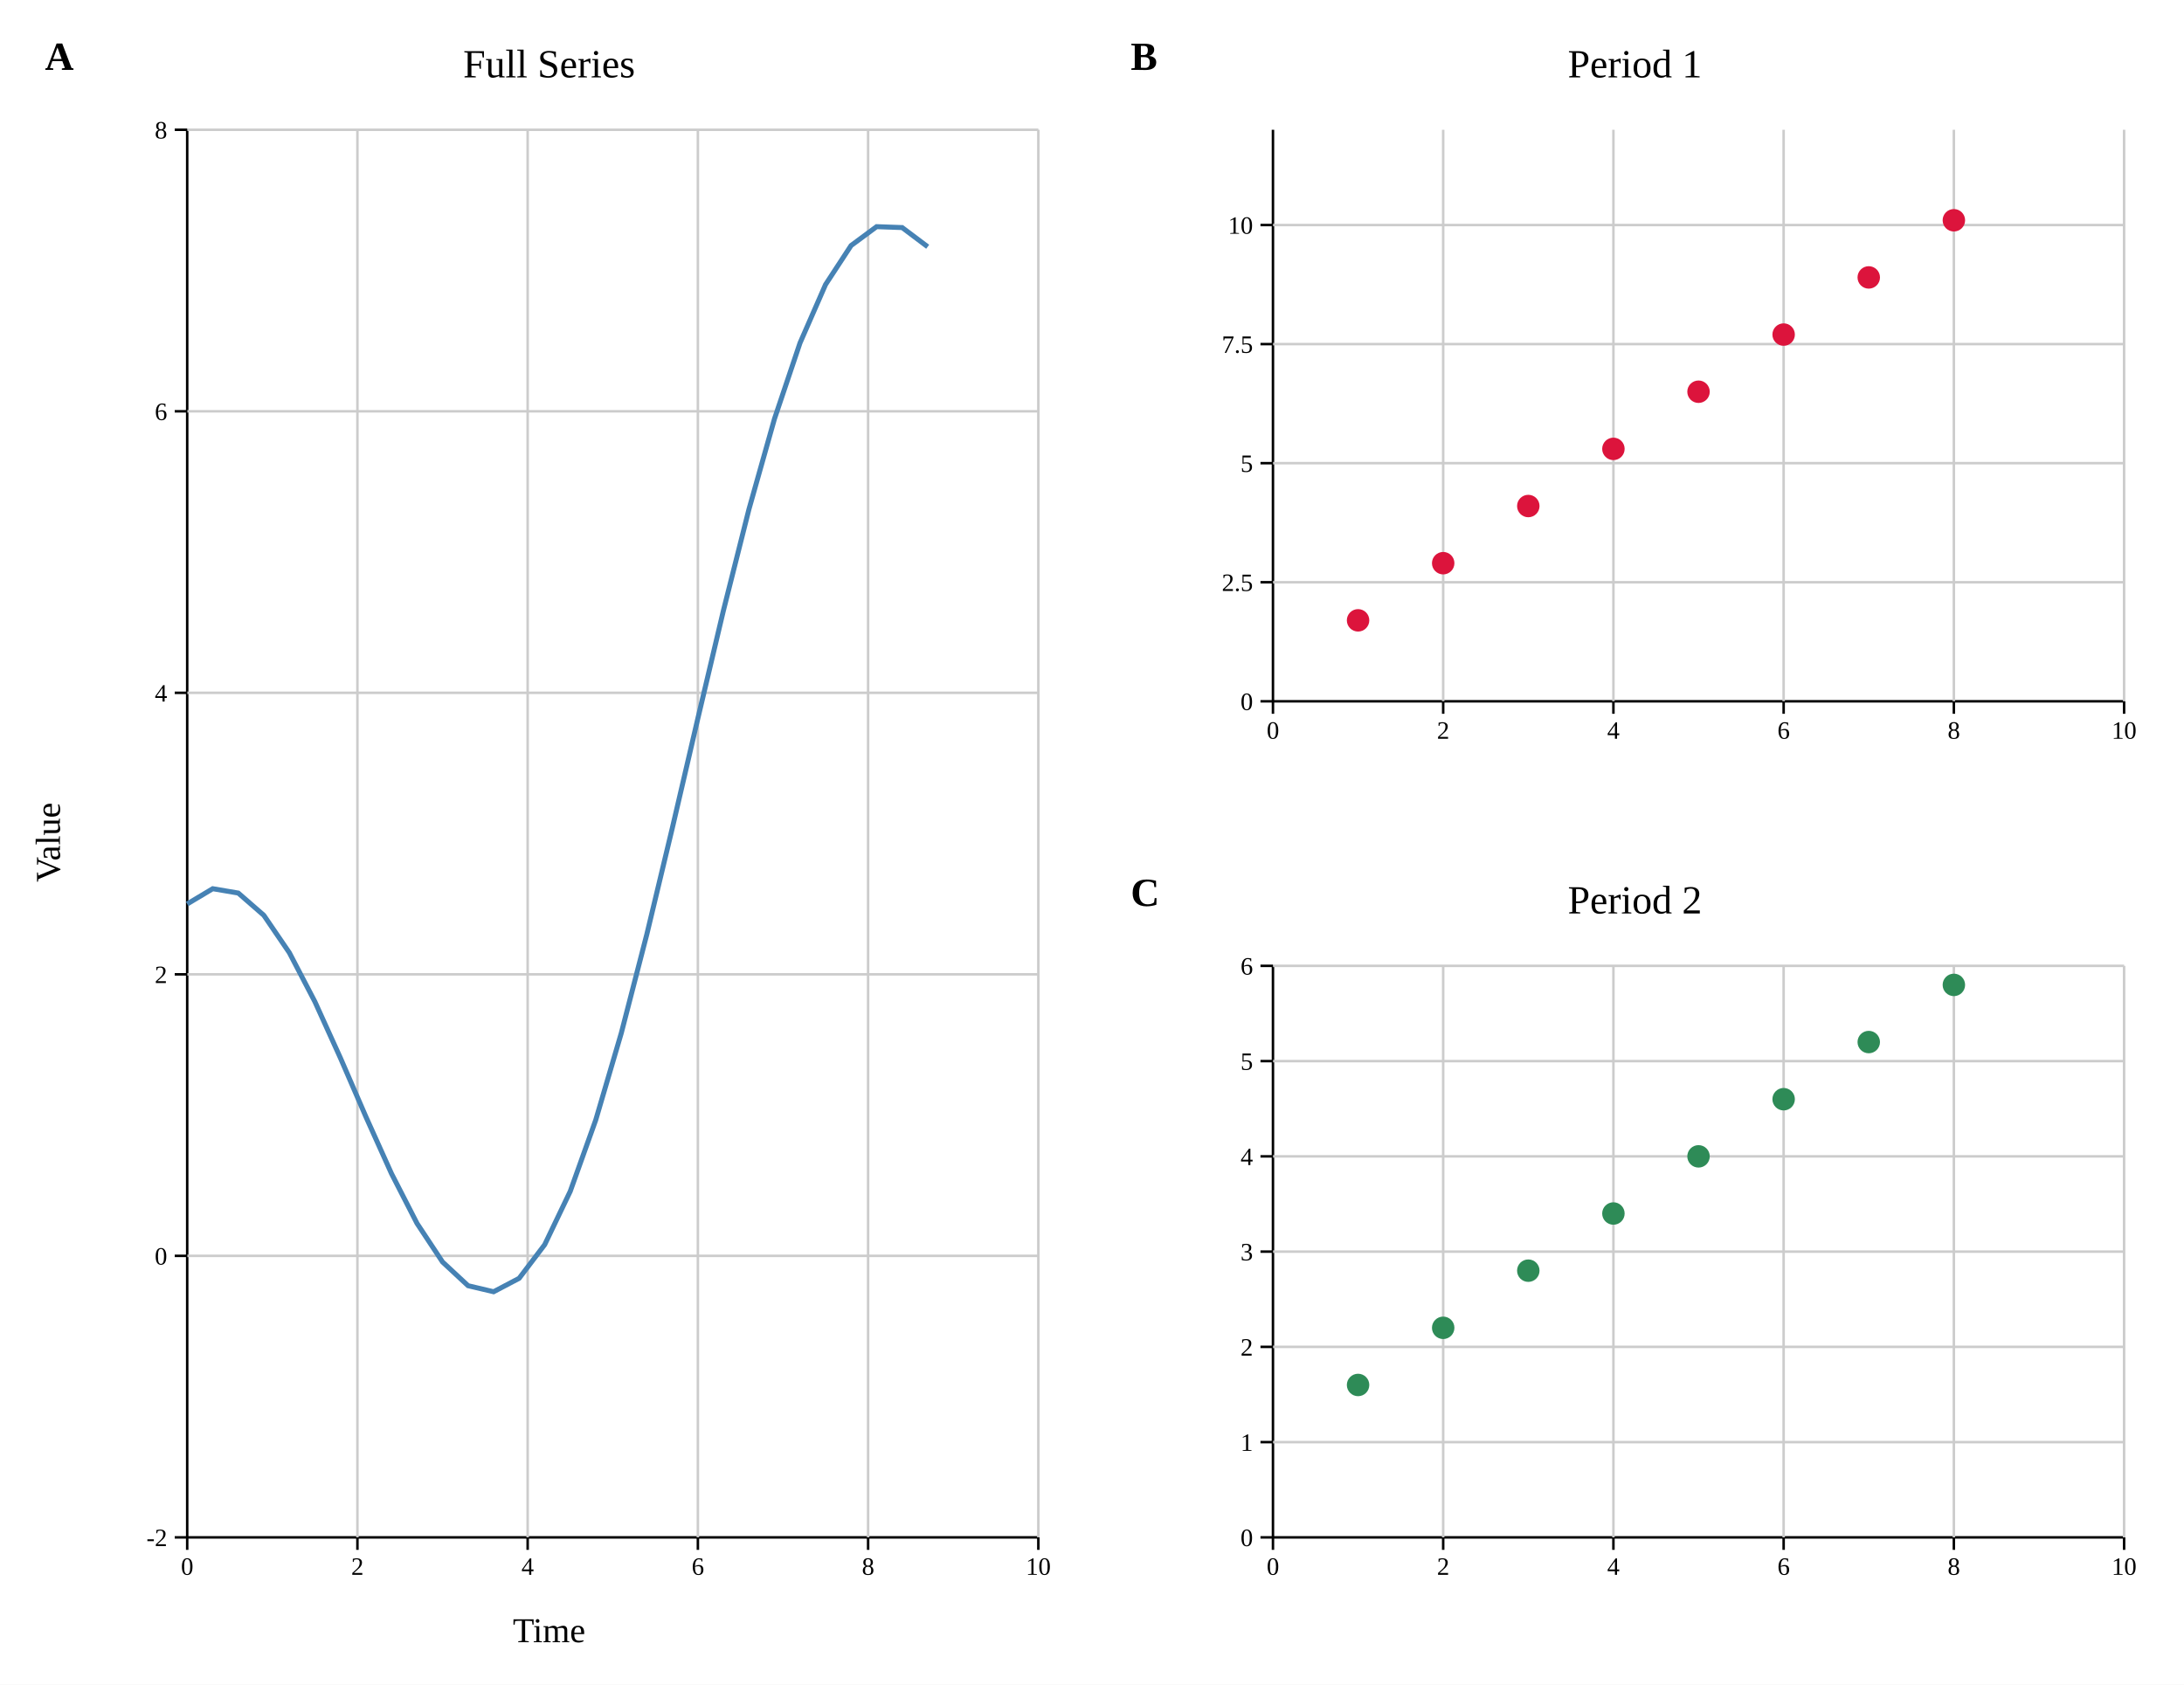
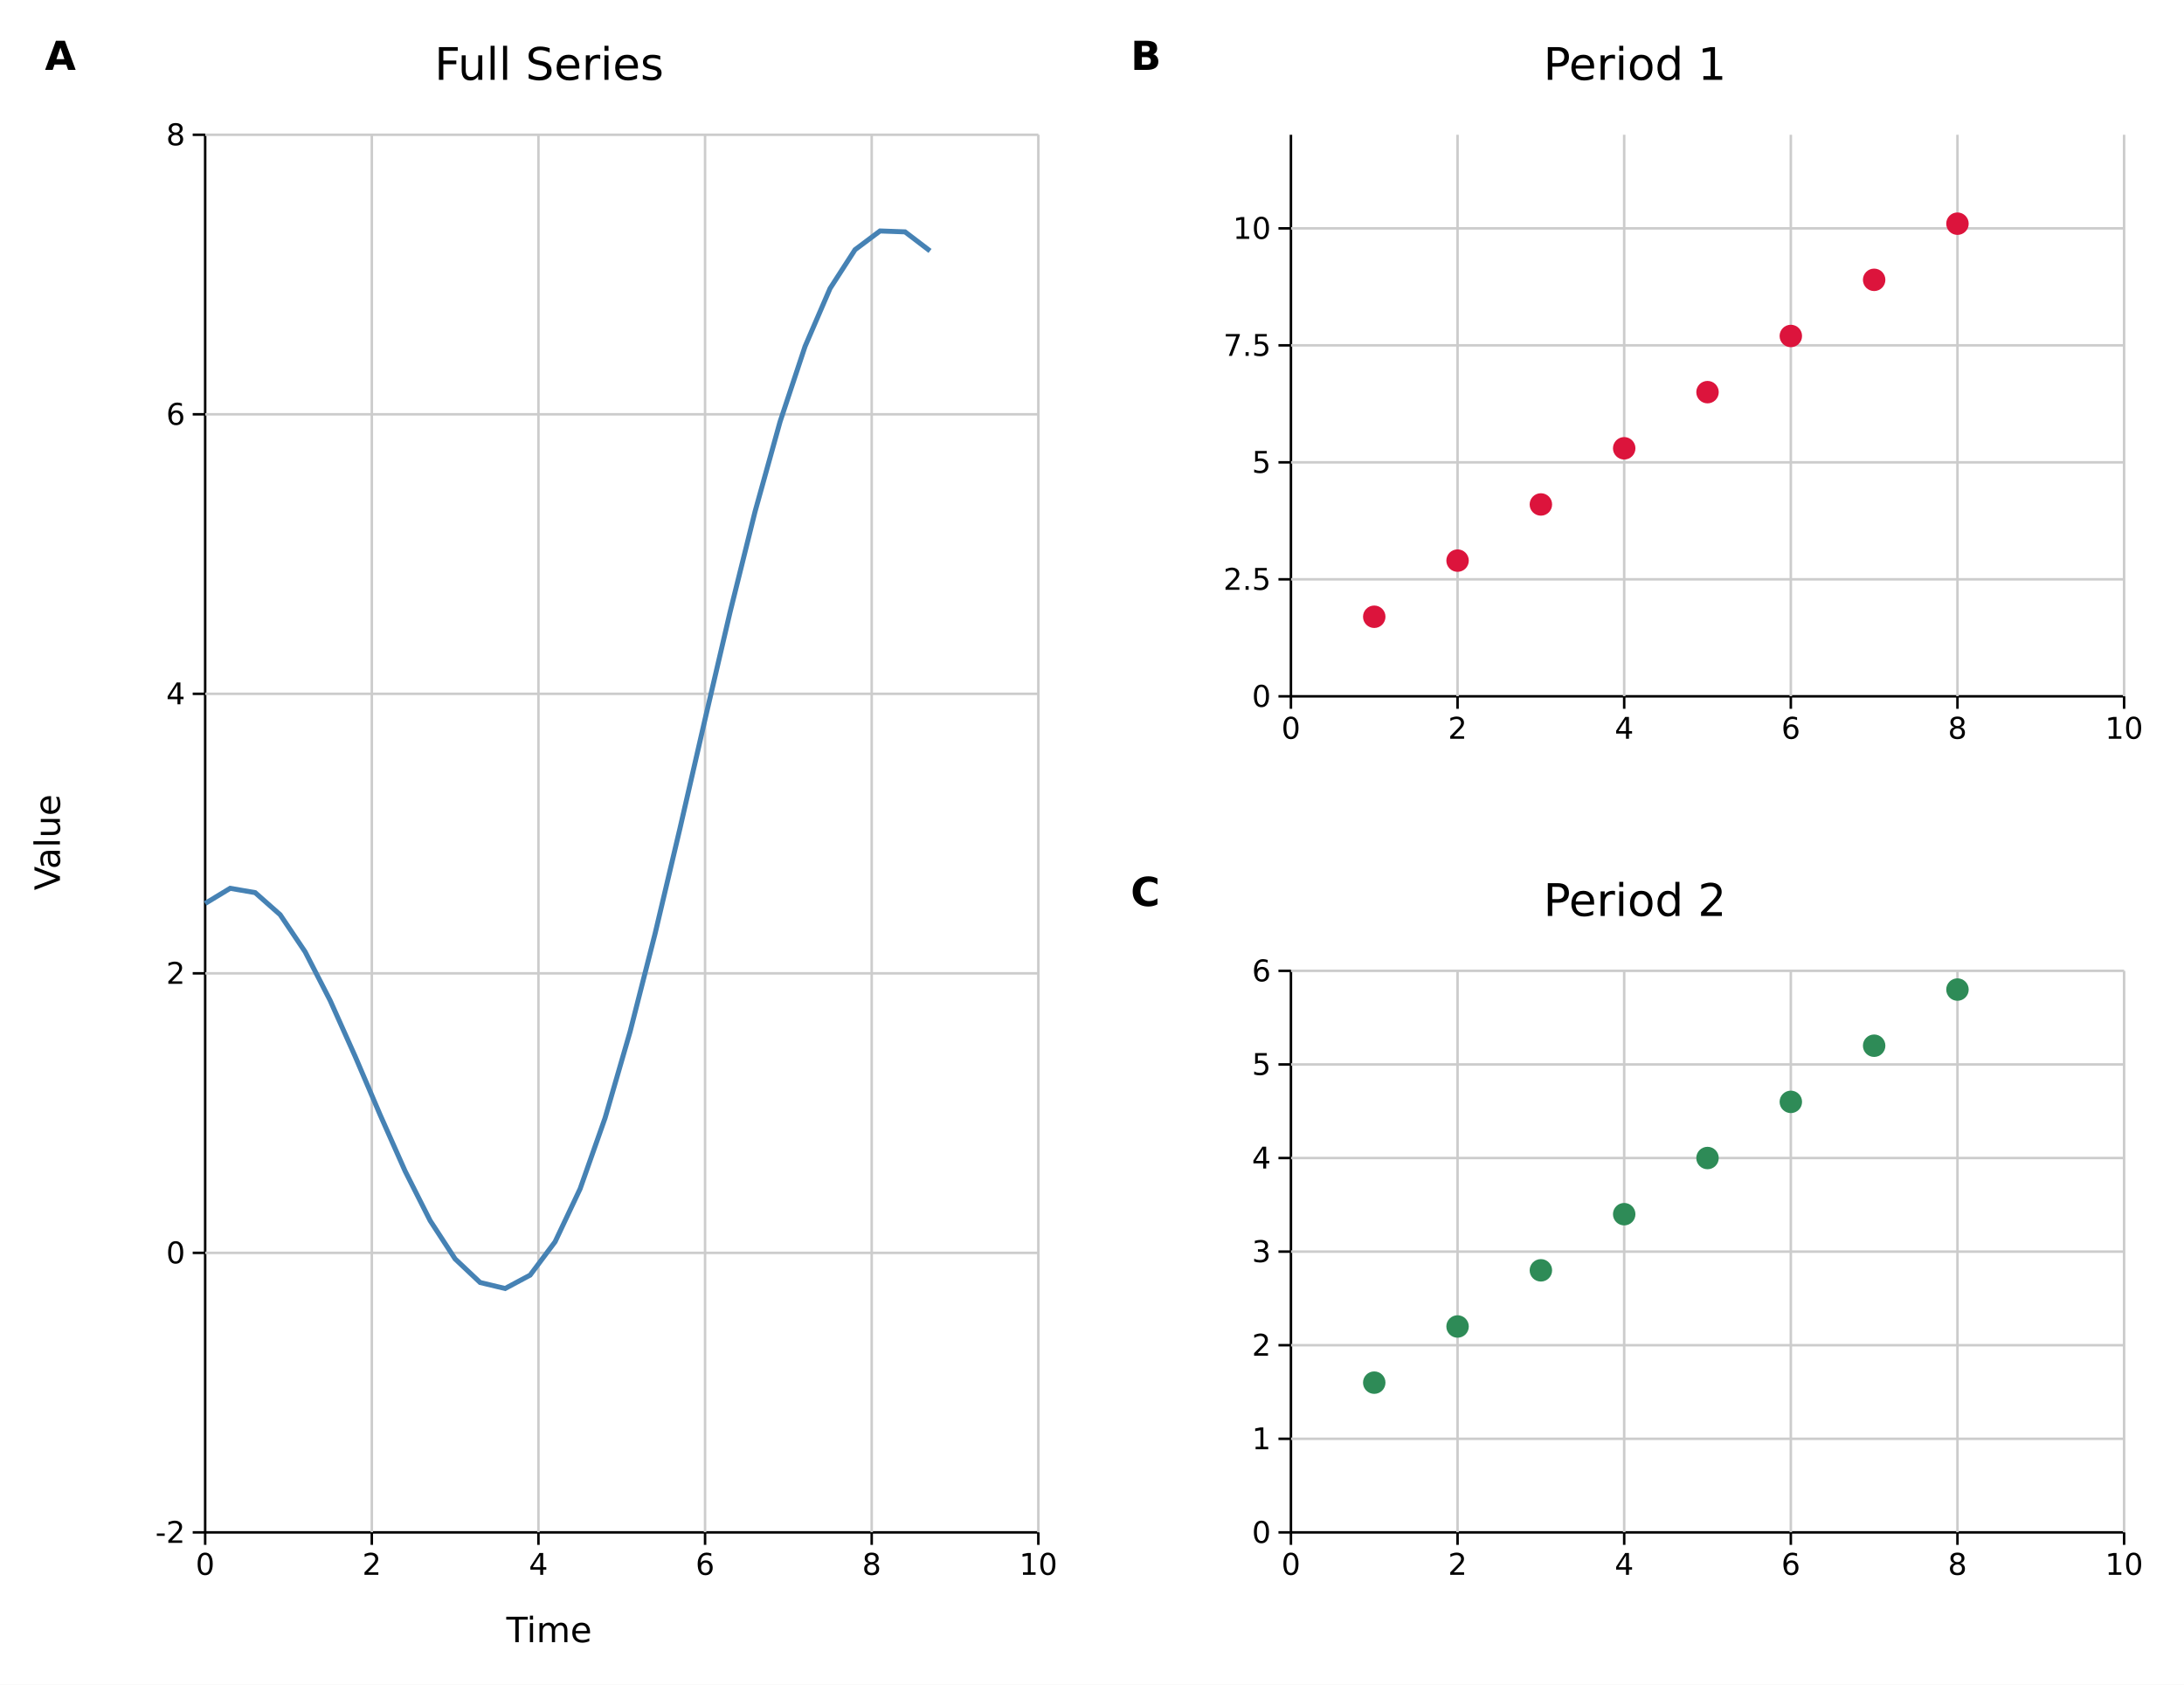
- <svg xmlns="http://www.w3.org/2000/svg" width="875" height="675" fill="black">
+ <svg xmlns="http://www.w3.org/2000/svg" width="875" height="675" font-family="DejaVu Sans, Liberation Sans, Arial, sans-serif" fill="black">
  <rect width="100%" height="100%" fill="white" />
  <g transform="translate(10,10)">
-     <line x1="65" y1="606" x2="406" y2="606" stroke="black" stroke-width="1" />
-     <line x1="65" y1="42" x2="65" y2="606" stroke="black" stroke-width="1" />
-     <line x1="133.2" y1="42" x2="133.2" y2="606" stroke="#ccc" stroke-width="1" />
-     <line x1="201.4" y1="42" x2="201.4" y2="606" stroke="#ccc" stroke-width="1" />
-     <line x1="269.6" y1="42" x2="269.6" y2="606" stroke="#ccc" stroke-width="1" />
-     <line x1="337.8" y1="42" x2="337.8" y2="606" stroke="#ccc" stroke-width="1" />
-     <line x1="406" y1="42" x2="406" y2="606" stroke="#ccc" stroke-width="1" />
-     <line x1="65" y1="493.2" x2="406" y2="493.2" stroke="#ccc" stroke-width="1" />
-     <line x1="65" y1="380.4" x2="406" y2="380.4" stroke="#ccc" stroke-width="1" />
-     <line x1="65" y1="267.6" x2="406" y2="267.6" stroke="#ccc" stroke-width="1" />
-     <line x1="65" y1="154.8" x2="406" y2="154.8" stroke="#ccc" stroke-width="1" />
-     <line x1="65" y1="42" x2="406" y2="42" stroke="#ccc" stroke-width="1" />
-     <line x1="65" y1="606" x2="65" y2="611" stroke="black" stroke-width="1" />
-     <text x="65" y="621" font-size="10" text-anchor="middle">0</text>
-     <line x1="133.2" y1="606" x2="133.2" y2="611" stroke="black" stroke-width="1" />
-     <text x="133.2" y="621" font-size="10" text-anchor="middle">2</text>
-     <line x1="201.4" y1="606" x2="201.4" y2="611" stroke="black" stroke-width="1" />
-     <text x="201.4" y="621" font-size="10" text-anchor="middle">4</text>
-     <line x1="269.6" y1="606" x2="269.6" y2="611" stroke="black" stroke-width="1" />
-     <text x="269.6" y="621" font-size="10" text-anchor="middle">6</text>
-     <line x1="337.8" y1="606" x2="337.8" y2="611" stroke="black" stroke-width="1" />
-     <text x="337.8" y="621" font-size="10" text-anchor="middle">8</text>
-     <line x1="406" y1="606" x2="406" y2="611" stroke="black" stroke-width="1" />
-     <text x="406" y="621" font-size="10" text-anchor="middle">10</text>
-     <line x1="60" y1="606" x2="65" y2="606" stroke="black" stroke-width="1" />
-     <text x="57" y="609.5" font-size="10" text-anchor="end">-2</text>
-     <line x1="60" y1="493.2" x2="65" y2="493.2" stroke="black" stroke-width="1" />
-     <text x="57" y="496.7" font-size="10" text-anchor="end">0</text>
-     <line x1="60" y1="380.4" x2="65" y2="380.4" stroke="black" stroke-width="1" />
-     <text x="57" y="383.9" font-size="10" text-anchor="end">2</text>
-     <line x1="60" y1="267.6" x2="65" y2="267.6" stroke="black" stroke-width="1" />
-     <text x="57" y="271.1" font-size="10" text-anchor="end">4</text>
-     <line x1="60" y1="154.8" x2="65" y2="154.8" stroke="black" stroke-width="1" />
-     <text x="57" y="158.3" font-size="10" text-anchor="end">6</text>
-     <line x1="60" y1="42" x2="65" y2="42" stroke="black" stroke-width="1" />
-     <text x="57" y="45.5" font-size="10" text-anchor="end">8</text>
+     <line x1="72.2" y1="604" x2="406" y2="604" stroke="black" stroke-width="1" />
+     <line x1="72.2" y1="44" x2="72.2" y2="604" stroke="black" stroke-width="1" />
+     <line x1="138.96" y1="44" x2="138.96" y2="604" stroke="#ccc" stroke-width="1" />
+     <line x1="205.72" y1="44" x2="205.72" y2="604" stroke="#ccc" stroke-width="1" />
+     <line x1="272.48" y1="44" x2="272.48" y2="604" stroke="#ccc" stroke-width="1" />
+     <line x1="339.24" y1="44" x2="339.24" y2="604" stroke="#ccc" stroke-width="1" />
+     <line x1="406" y1="44" x2="406" y2="604" stroke="#ccc" stroke-width="1" />
+     <line x1="72.2" y1="492" x2="406" y2="492" stroke="#ccc" stroke-width="1" />
+     <line x1="72.2" y1="380" x2="406" y2="380" stroke="#ccc" stroke-width="1" />
+     <line x1="72.2" y1="268" x2="406" y2="268" stroke="#ccc" stroke-width="1" />
+     <line x1="72.2" y1="156" x2="406" y2="156" stroke="#ccc" stroke-width="1" />
+     <line x1="72.2" y1="44" x2="406" y2="44" stroke="#ccc" stroke-width="1" />
+     <line x1="72.2" y1="604" x2="72.2" y2="609" stroke="black" stroke-width="1" />
+     <text x="72.2" y="621" font-size="12" text-anchor="middle">0</text>
+     <line x1="138.96" y1="604" x2="138.96" y2="609" stroke="black" stroke-width="1" />
+     <text x="138.96" y="621" font-size="12" text-anchor="middle">2</text>
+     <line x1="205.72" y1="604" x2="205.72" y2="609" stroke="black" stroke-width="1" />
+     <text x="205.72" y="621" font-size="12" text-anchor="middle">4</text>
+     <line x1="272.48" y1="604" x2="272.48" y2="609" stroke="black" stroke-width="1" />
+     <text x="272.48" y="621" font-size="12" text-anchor="middle">6</text>
+     <line x1="339.24" y1="604" x2="339.24" y2="609" stroke="black" stroke-width="1" />
+     <text x="339.24" y="621" font-size="12" text-anchor="middle">8</text>
+     <line x1="406" y1="604" x2="406" y2="609" stroke="black" stroke-width="1" />
+     <text x="406" y="621" font-size="12" text-anchor="middle">10</text>
+     <line x1="67.2" y1="604" x2="72.2" y2="604" stroke="black" stroke-width="1" />
+     <text x="64.2" y="608.2" font-size="12" text-anchor="end">-2</text>
+     <line x1="67.2" y1="492" x2="72.2" y2="492" stroke="black" stroke-width="1" />
+     <text x="64.2" y="496.2" font-size="12" text-anchor="end">0</text>
+     <line x1="67.2" y1="380" x2="72.2" y2="380" stroke="black" stroke-width="1" />
+     <text x="64.2" y="384.2" font-size="12" text-anchor="end">2</text>
+     <line x1="67.2" y1="268" x2="72.2" y2="268" stroke="black" stroke-width="1" />
+     <text x="64.2" y="272.2" font-size="12" text-anchor="end">4</text>
+     <line x1="67.2" y1="156" x2="72.2" y2="156" stroke="black" stroke-width="1" />
+     <text x="64.2" y="160.2" font-size="12" text-anchor="end">6</text>
+     <line x1="67.2" y1="44" x2="72.2" y2="44" stroke="black" stroke-width="1" />
+     <text x="64.2" y="48.2" font-size="12" text-anchor="end">8</text>
    <text x="210" y="648" font-size="14" text-anchor="middle">Time</text>
    <text x="14" y="327.5" font-size="14" text-anchor="middle" transform="rotate(-90,14,327.5)">Value</text>
-     <text x="210" y="21" font-size="16" text-anchor="middle">Full Series</text>
-     <path d="M 65 352.2 L 75.23 346.089 L 85.46 347.83 L 95.69 356.739 L 105.92 371.726 L 116.15 391.348 L 126.38 413.898 L 136.61 437.503 L 146.84 460.227 L 157.07 480.186 L 167.3 495.653 L 177.53 505.159 L 187.76 507.579 L 197.99 502.191 L 208.22 488.722 L 218.45 467.363 L 228.68 438.755 L 238.91 403.957 L 249.14 364.382 L 259.37 321.716 L 269.6 277.823 L 279.83 234.637 L 290.06 194.052 L 300.29 157.812 L 310.52 127.413 L 320.75 104.016 L 330.98 88.379 L 341.21 80.818 L 351.44 81.183 L 361.67 88.872 " stroke="steelblue" stroke-width="2" fill="none" />
+     <text x="210" y="22" font-size="18" text-anchor="middle">Full Series</text>
+     <path d="M 72.2 352 L 82.214 345.933 L 92.228 347.661 L 102.242 356.507 L 112.256 371.387 L 122.27 390.87 L 132.284 413.261 L 142.298 436.698 L 152.312 459.261 L 162.326 479.078 L 172.34 494.435 L 182.354 503.875 L 192.368 506.277 L 202.382 500.927 L 212.396 487.554 L 222.41 466.346 L 232.424 437.941 L 242.438 403.39 L 252.452 364.096 L 262.466 321.732 L 272.48 278.15 L 282.494 235.271 L 292.508 194.973 L 302.522 158.991 L 312.536 128.808 L 322.55 105.576 L 332.564 90.051 L 342.578 82.543 L 352.592 82.905 L 362.606 90.54 " stroke="steelblue" stroke-width="2" fill="none" />
  </g>
  <text x="18" y="28" font-size="16" text-anchor="start" font-weight="bold">A</text>
  <g transform="translate(445,10)">
-     <line x1="65" y1="271" x2="406" y2="271" stroke="black" stroke-width="1" />
-     <line x1="65" y1="42" x2="65" y2="271" stroke="black" stroke-width="1" />
-     <line x1="133.2" y1="42" x2="133.2" y2="271" stroke="#ccc" stroke-width="1" />
-     <line x1="201.4" y1="42" x2="201.4" y2="271" stroke="#ccc" stroke-width="1" />
-     <line x1="269.6" y1="42" x2="269.6" y2="271" stroke="#ccc" stroke-width="1" />
-     <line x1="337.8" y1="42" x2="337.8" y2="271" stroke="#ccc" stroke-width="1" />
-     <line x1="406" y1="42" x2="406" y2="271" stroke="#ccc" stroke-width="1" />
-     <line x1="65" y1="223.292" x2="406" y2="223.292" stroke="#ccc" stroke-width="1" />
-     <line x1="65" y1="175.583" x2="406" y2="175.583" stroke="#ccc" stroke-width="1" />
-     <line x1="65" y1="127.875" x2="406" y2="127.875" stroke="#ccc" stroke-width="1" />
-     <line x1="65" y1="80.167" x2="406" y2="80.167" stroke="#ccc" stroke-width="1" />
-     <line x1="65" y1="271" x2="65" y2="276" stroke="black" stroke-width="1" />
-     <text x="65" y="286" font-size="10" text-anchor="middle">0</text>
-     <line x1="133.2" y1="271" x2="133.2" y2="276" stroke="black" stroke-width="1" />
-     <text x="133.2" y="286" font-size="10" text-anchor="middle">2</text>
-     <line x1="201.4" y1="271" x2="201.4" y2="276" stroke="black" stroke-width="1" />
-     <text x="201.4" y="286" font-size="10" text-anchor="middle">4</text>
-     <line x1="269.6" y1="271" x2="269.6" y2="276" stroke="black" stroke-width="1" />
-     <text x="269.6" y="286" font-size="10" text-anchor="middle">6</text>
-     <line x1="337.8" y1="271" x2="337.8" y2="276" stroke="black" stroke-width="1" />
-     <text x="337.8" y="286" font-size="10" text-anchor="middle">8</text>
-     <line x1="406" y1="271" x2="406" y2="276" stroke="black" stroke-width="1" />
-     <text x="406" y="286" font-size="10" text-anchor="middle">10</text>
-     <line x1="60" y1="271" x2="65" y2="271" stroke="black" stroke-width="1" />
-     <text x="57" y="274.5" font-size="10" text-anchor="end">0</text>
-     <line x1="60" y1="223.292" x2="65" y2="223.292" stroke="black" stroke-width="1" />
-     <text x="57" y="226.792" font-size="10" text-anchor="end">2.5</text>
-     <line x1="60" y1="175.583" x2="65" y2="175.583" stroke="black" stroke-width="1" />
-     <text x="57" y="179.083" font-size="10" text-anchor="end">5</text>
-     <line x1="60" y1="127.875" x2="65" y2="127.875" stroke="black" stroke-width="1" />
-     <text x="57" y="131.375" font-size="10" text-anchor="end">7.5</text>
-     <line x1="60" y1="80.167" x2="65" y2="80.167" stroke="black" stroke-width="1" />
-     <text x="57" y="83.667" font-size="10" text-anchor="end">10</text>
-     <text x="210" y="21" font-size="16" text-anchor="middle">Period 1</text>
-     <circle cx="99.1" cy="238.558" r="4.5" fill="crimson" />
-     <circle cx="133.2" cy="215.658" r="4.5" fill="crimson" />
-     <circle cx="167.3" cy="192.758" r="4.5" fill="crimson" />
-     <circle cx="201.4" cy="169.858" r="4.5" fill="crimson" />
-     <circle cx="235.5" cy="146.958" r="4.5" fill="crimson" />
-     <circle cx="269.6" cy="124.058" r="4.5" fill="crimson" />
-     <circle cx="303.7" cy="101.158" r="4.5" fill="crimson" />
-     <circle cx="337.8" cy="78.258" r="4.5" fill="crimson" />
+     <line x1="72.2" y1="269" x2="406" y2="269" stroke="black" stroke-width="1" />
+     <line x1="72.2" y1="44" x2="72.2" y2="269" stroke="black" stroke-width="1" />
+     <line x1="138.96" y1="44" x2="138.96" y2="269" stroke="#ccc" stroke-width="1" />
+     <line x1="205.72" y1="44" x2="205.72" y2="269" stroke="#ccc" stroke-width="1" />
+     <line x1="272.48" y1="44" x2="272.48" y2="269" stroke="#ccc" stroke-width="1" />
+     <line x1="339.24" y1="44" x2="339.24" y2="269" stroke="#ccc" stroke-width="1" />
+     <line x1="406" y1="44" x2="406" y2="269" stroke="#ccc" stroke-width="1" />
+     <line x1="72.2" y1="222.125" x2="406" y2="222.125" stroke="#ccc" stroke-width="1" />
+     <line x1="72.2" y1="175.25" x2="406" y2="175.25" stroke="#ccc" stroke-width="1" />
+     <line x1="72.2" y1="128.375" x2="406" y2="128.375" stroke="#ccc" stroke-width="1" />
+     <line x1="72.2" y1="81.5" x2="406" y2="81.5" stroke="#ccc" stroke-width="1" />
+     <line x1="72.2" y1="269" x2="72.2" y2="274" stroke="black" stroke-width="1" />
+     <text x="72.2" y="286" font-size="12" text-anchor="middle">0</text>
+     <line x1="138.96" y1="269" x2="138.96" y2="274" stroke="black" stroke-width="1" />
+     <text x="138.96" y="286" font-size="12" text-anchor="middle">2</text>
+     <line x1="205.72" y1="269" x2="205.72" y2="274" stroke="black" stroke-width="1" />
+     <text x="205.72" y="286" font-size="12" text-anchor="middle">4</text>
+     <line x1="272.48" y1="269" x2="272.48" y2="274" stroke="black" stroke-width="1" />
+     <text x="272.48" y="286" font-size="12" text-anchor="middle">6</text>
+     <line x1="339.24" y1="269" x2="339.24" y2="274" stroke="black" stroke-width="1" />
+     <text x="339.24" y="286" font-size="12" text-anchor="middle">8</text>
+     <line x1="406" y1="269" x2="406" y2="274" stroke="black" stroke-width="1" />
+     <text x="406" y="286" font-size="12" text-anchor="middle">10</text>
+     <line x1="67.2" y1="269" x2="72.2" y2="269" stroke="black" stroke-width="1" />
+     <text x="64.2" y="273.2" font-size="12" text-anchor="end">0</text>
+     <line x1="67.2" y1="222.125" x2="72.2" y2="222.125" stroke="black" stroke-width="1" />
+     <text x="64.2" y="226.325" font-size="12" text-anchor="end">2.5</text>
+     <line x1="67.2" y1="175.25" x2="72.2" y2="175.25" stroke="black" stroke-width="1" />
+     <text x="64.2" y="179.45" font-size="12" text-anchor="end">5</text>
+     <line x1="67.2" y1="128.375" x2="72.2" y2="128.375" stroke="black" stroke-width="1" />
+     <text x="64.2" y="132.575" font-size="12" text-anchor="end">7.5</text>
+     <line x1="67.2" y1="81.5" x2="72.2" y2="81.5" stroke="black" stroke-width="1" />
+     <text x="64.2" y="85.7" font-size="12" text-anchor="end">10</text>
+     <text x="210" y="22" font-size="18" text-anchor="middle">Period 1</text>
+     <circle cx="105.58" cy="237.125" r="4.5" fill="crimson" />
+     <circle cx="138.96" cy="214.625" r="4.5" fill="crimson" />
+     <circle cx="172.34" cy="192.125" r="4.5" fill="crimson" />
+     <circle cx="205.72" cy="169.625" r="4.5" fill="crimson" />
+     <circle cx="239.1" cy="147.125" r="4.5" fill="crimson" />
+     <circle cx="272.48" cy="124.625" r="4.5" fill="crimson" />
+     <circle cx="305.86" cy="102.125" r="4.5" fill="crimson" />
+     <circle cx="339.24" cy="79.625" r="4.5" fill="crimson" />
  </g>
  <text x="453" y="28" font-size="16" text-anchor="start" font-weight="bold">B</text>
  <g transform="translate(445,345)">
-     <line x1="65" y1="271" x2="406" y2="271" stroke="black" stroke-width="1" />
-     <line x1="65" y1="42" x2="65" y2="271" stroke="black" stroke-width="1" />
-     <line x1="133.2" y1="42" x2="133.2" y2="271" stroke="#ccc" stroke-width="1" />
-     <line x1="201.4" y1="42" x2="201.4" y2="271" stroke="#ccc" stroke-width="1" />
-     <line x1="269.6" y1="42" x2="269.6" y2="271" stroke="#ccc" stroke-width="1" />
-     <line x1="337.8" y1="42" x2="337.8" y2="271" stroke="#ccc" stroke-width="1" />
-     <line x1="406" y1="42" x2="406" y2="271" stroke="#ccc" stroke-width="1" />
-     <line x1="65" y1="232.833" x2="406" y2="232.833" stroke="#ccc" stroke-width="1" />
-     <line x1="65" y1="194.667" x2="406" y2="194.667" stroke="#ccc" stroke-width="1" />
-     <line x1="65" y1="156.5" x2="406" y2="156.5" stroke="#ccc" stroke-width="1" />
-     <line x1="65" y1="118.333" x2="406" y2="118.333" stroke="#ccc" stroke-width="1" />
-     <line x1="65" y1="80.167" x2="406" y2="80.167" stroke="#ccc" stroke-width="1" />
-     <line x1="65" y1="42" x2="406" y2="42" stroke="#ccc" stroke-width="1" />
-     <line x1="65" y1="271" x2="65" y2="276" stroke="black" stroke-width="1" />
-     <text x="65" y="286" font-size="10" text-anchor="middle">0</text>
-     <line x1="133.2" y1="271" x2="133.2" y2="276" stroke="black" stroke-width="1" />
-     <text x="133.2" y="286" font-size="10" text-anchor="middle">2</text>
-     <line x1="201.4" y1="271" x2="201.4" y2="276" stroke="black" stroke-width="1" />
-     <text x="201.4" y="286" font-size="10" text-anchor="middle">4</text>
-     <line x1="269.6" y1="271" x2="269.6" y2="276" stroke="black" stroke-width="1" />
-     <text x="269.6" y="286" font-size="10" text-anchor="middle">6</text>
-     <line x1="337.8" y1="271" x2="337.8" y2="276" stroke="black" stroke-width="1" />
-     <text x="337.8" y="286" font-size="10" text-anchor="middle">8</text>
-     <line x1="406" y1="271" x2="406" y2="276" stroke="black" stroke-width="1" />
-     <text x="406" y="286" font-size="10" text-anchor="middle">10</text>
-     <line x1="60" y1="271" x2="65" y2="271" stroke="black" stroke-width="1" />
-     <text x="57" y="274.5" font-size="10" text-anchor="end">0</text>
-     <line x1="60" y1="232.833" x2="65" y2="232.833" stroke="black" stroke-width="1" />
-     <text x="57" y="236.333" font-size="10" text-anchor="end">1</text>
-     <line x1="60" y1="194.667" x2="65" y2="194.667" stroke="black" stroke-width="1" />
-     <text x="57" y="198.167" font-size="10" text-anchor="end">2</text>
-     <line x1="60" y1="156.5" x2="65" y2="156.5" stroke="black" stroke-width="1" />
-     <text x="57" y="160" font-size="10" text-anchor="end">3</text>
-     <line x1="60" y1="118.333" x2="65" y2="118.333" stroke="black" stroke-width="1" />
-     <text x="57" y="121.833" font-size="10" text-anchor="end">4</text>
-     <line x1="60" y1="80.167" x2="65" y2="80.167" stroke="black" stroke-width="1" />
-     <text x="57" y="83.667" font-size="10" text-anchor="end">5</text>
-     <line x1="60" y1="42" x2="65" y2="42" stroke="black" stroke-width="1" />
-     <text x="57" y="45.5" font-size="10" text-anchor="end">6</text>
-     <text x="210" y="21" font-size="16" text-anchor="middle">Period 2</text>
-     <circle cx="99.1" cy="209.933" r="4.5" fill="seagreen" />
-     <circle cx="133.2" cy="187.033" r="4.5" fill="seagreen" />
-     <circle cx="167.3" cy="164.133" r="4.5" fill="seagreen" />
-     <circle cx="201.4" cy="141.233" r="4.5" fill="seagreen" />
-     <circle cx="235.5" cy="118.333" r="4.5" fill="seagreen" />
-     <circle cx="269.6" cy="95.433" r="4.5" fill="seagreen" />
-     <circle cx="303.7" cy="72.533" r="4.5" fill="seagreen" />
-     <circle cx="337.8" cy="49.633" r="4.5" fill="seagreen" />
+     <line x1="72.2" y1="269" x2="406" y2="269" stroke="black" stroke-width="1" />
+     <line x1="72.2" y1="44" x2="72.2" y2="269" stroke="black" stroke-width="1" />
+     <line x1="138.96" y1="44" x2="138.96" y2="269" stroke="#ccc" stroke-width="1" />
+     <line x1="205.72" y1="44" x2="205.72" y2="269" stroke="#ccc" stroke-width="1" />
+     <line x1="272.48" y1="44" x2="272.48" y2="269" stroke="#ccc" stroke-width="1" />
+     <line x1="339.24" y1="44" x2="339.24" y2="269" stroke="#ccc" stroke-width="1" />
+     <line x1="406" y1="44" x2="406" y2="269" stroke="#ccc" stroke-width="1" />
+     <line x1="72.2" y1="231.5" x2="406" y2="231.5" stroke="#ccc" stroke-width="1" />
+     <line x1="72.2" y1="194" x2="406" y2="194" stroke="#ccc" stroke-width="1" />
+     <line x1="72.2" y1="156.5" x2="406" y2="156.5" stroke="#ccc" stroke-width="1" />
+     <line x1="72.2" y1="119" x2="406" y2="119" stroke="#ccc" stroke-width="1" />
+     <line x1="72.2" y1="81.5" x2="406" y2="81.5" stroke="#ccc" stroke-width="1" />
+     <line x1="72.2" y1="44" x2="406" y2="44" stroke="#ccc" stroke-width="1" />
+     <line x1="72.2" y1="269" x2="72.2" y2="274" stroke="black" stroke-width="1" />
+     <text x="72.2" y="286" font-size="12" text-anchor="middle">0</text>
+     <line x1="138.96" y1="269" x2="138.96" y2="274" stroke="black" stroke-width="1" />
+     <text x="138.96" y="286" font-size="12" text-anchor="middle">2</text>
+     <line x1="205.72" y1="269" x2="205.72" y2="274" stroke="black" stroke-width="1" />
+     <text x="205.72" y="286" font-size="12" text-anchor="middle">4</text>
+     <line x1="272.48" y1="269" x2="272.48" y2="274" stroke="black" stroke-width="1" />
+     <text x="272.48" y="286" font-size="12" text-anchor="middle">6</text>
+     <line x1="339.24" y1="269" x2="339.24" y2="274" stroke="black" stroke-width="1" />
+     <text x="339.24" y="286" font-size="12" text-anchor="middle">8</text>
+     <line x1="406" y1="269" x2="406" y2="274" stroke="black" stroke-width="1" />
+     <text x="406" y="286" font-size="12" text-anchor="middle">10</text>
+     <line x1="67.2" y1="269" x2="72.2" y2="269" stroke="black" stroke-width="1" />
+     <text x="64.2" y="273.2" font-size="12" text-anchor="end">0</text>
+     <line x1="67.2" y1="231.5" x2="72.2" y2="231.5" stroke="black" stroke-width="1" />
+     <text x="64.2" y="235.7" font-size="12" text-anchor="end">1</text>
+     <line x1="67.2" y1="194" x2="72.2" y2="194" stroke="black" stroke-width="1" />
+     <text x="64.2" y="198.2" font-size="12" text-anchor="end">2</text>
+     <line x1="67.2" y1="156.5" x2="72.2" y2="156.5" stroke="black" stroke-width="1" />
+     <text x="64.2" y="160.7" font-size="12" text-anchor="end">3</text>
+     <line x1="67.2" y1="119" x2="72.2" y2="119" stroke="black" stroke-width="1" />
+     <text x="64.2" y="123.2" font-size="12" text-anchor="end">4</text>
+     <line x1="67.2" y1="81.5" x2="72.2" y2="81.5" stroke="black" stroke-width="1" />
+     <text x="64.2" y="85.7" font-size="12" text-anchor="end">5</text>
+     <line x1="67.2" y1="44" x2="72.2" y2="44" stroke="black" stroke-width="1" />
+     <text x="64.2" y="48.2" font-size="12" text-anchor="end">6</text>
+     <text x="210" y="22" font-size="18" text-anchor="middle">Period 2</text>
+     <circle cx="105.58" cy="209" r="4.5" fill="seagreen" />
+     <circle cx="138.96" cy="186.5" r="4.5" fill="seagreen" />
+     <circle cx="172.34" cy="164" r="4.5" fill="seagreen" />
+     <circle cx="205.72" cy="141.5" r="4.5" fill="seagreen" />
+     <circle cx="239.1" cy="119" r="4.5" fill="seagreen" />
+     <circle cx="272.48" cy="96.5" r="4.5" fill="seagreen" />
+     <circle cx="305.86" cy="74" r="4.5" fill="seagreen" />
+     <circle cx="339.24" cy="51.5" r="4.5" fill="seagreen" />
  </g>
  <text x="453" y="363" font-size="16" text-anchor="start" font-weight="bold">C</text>
</svg>
